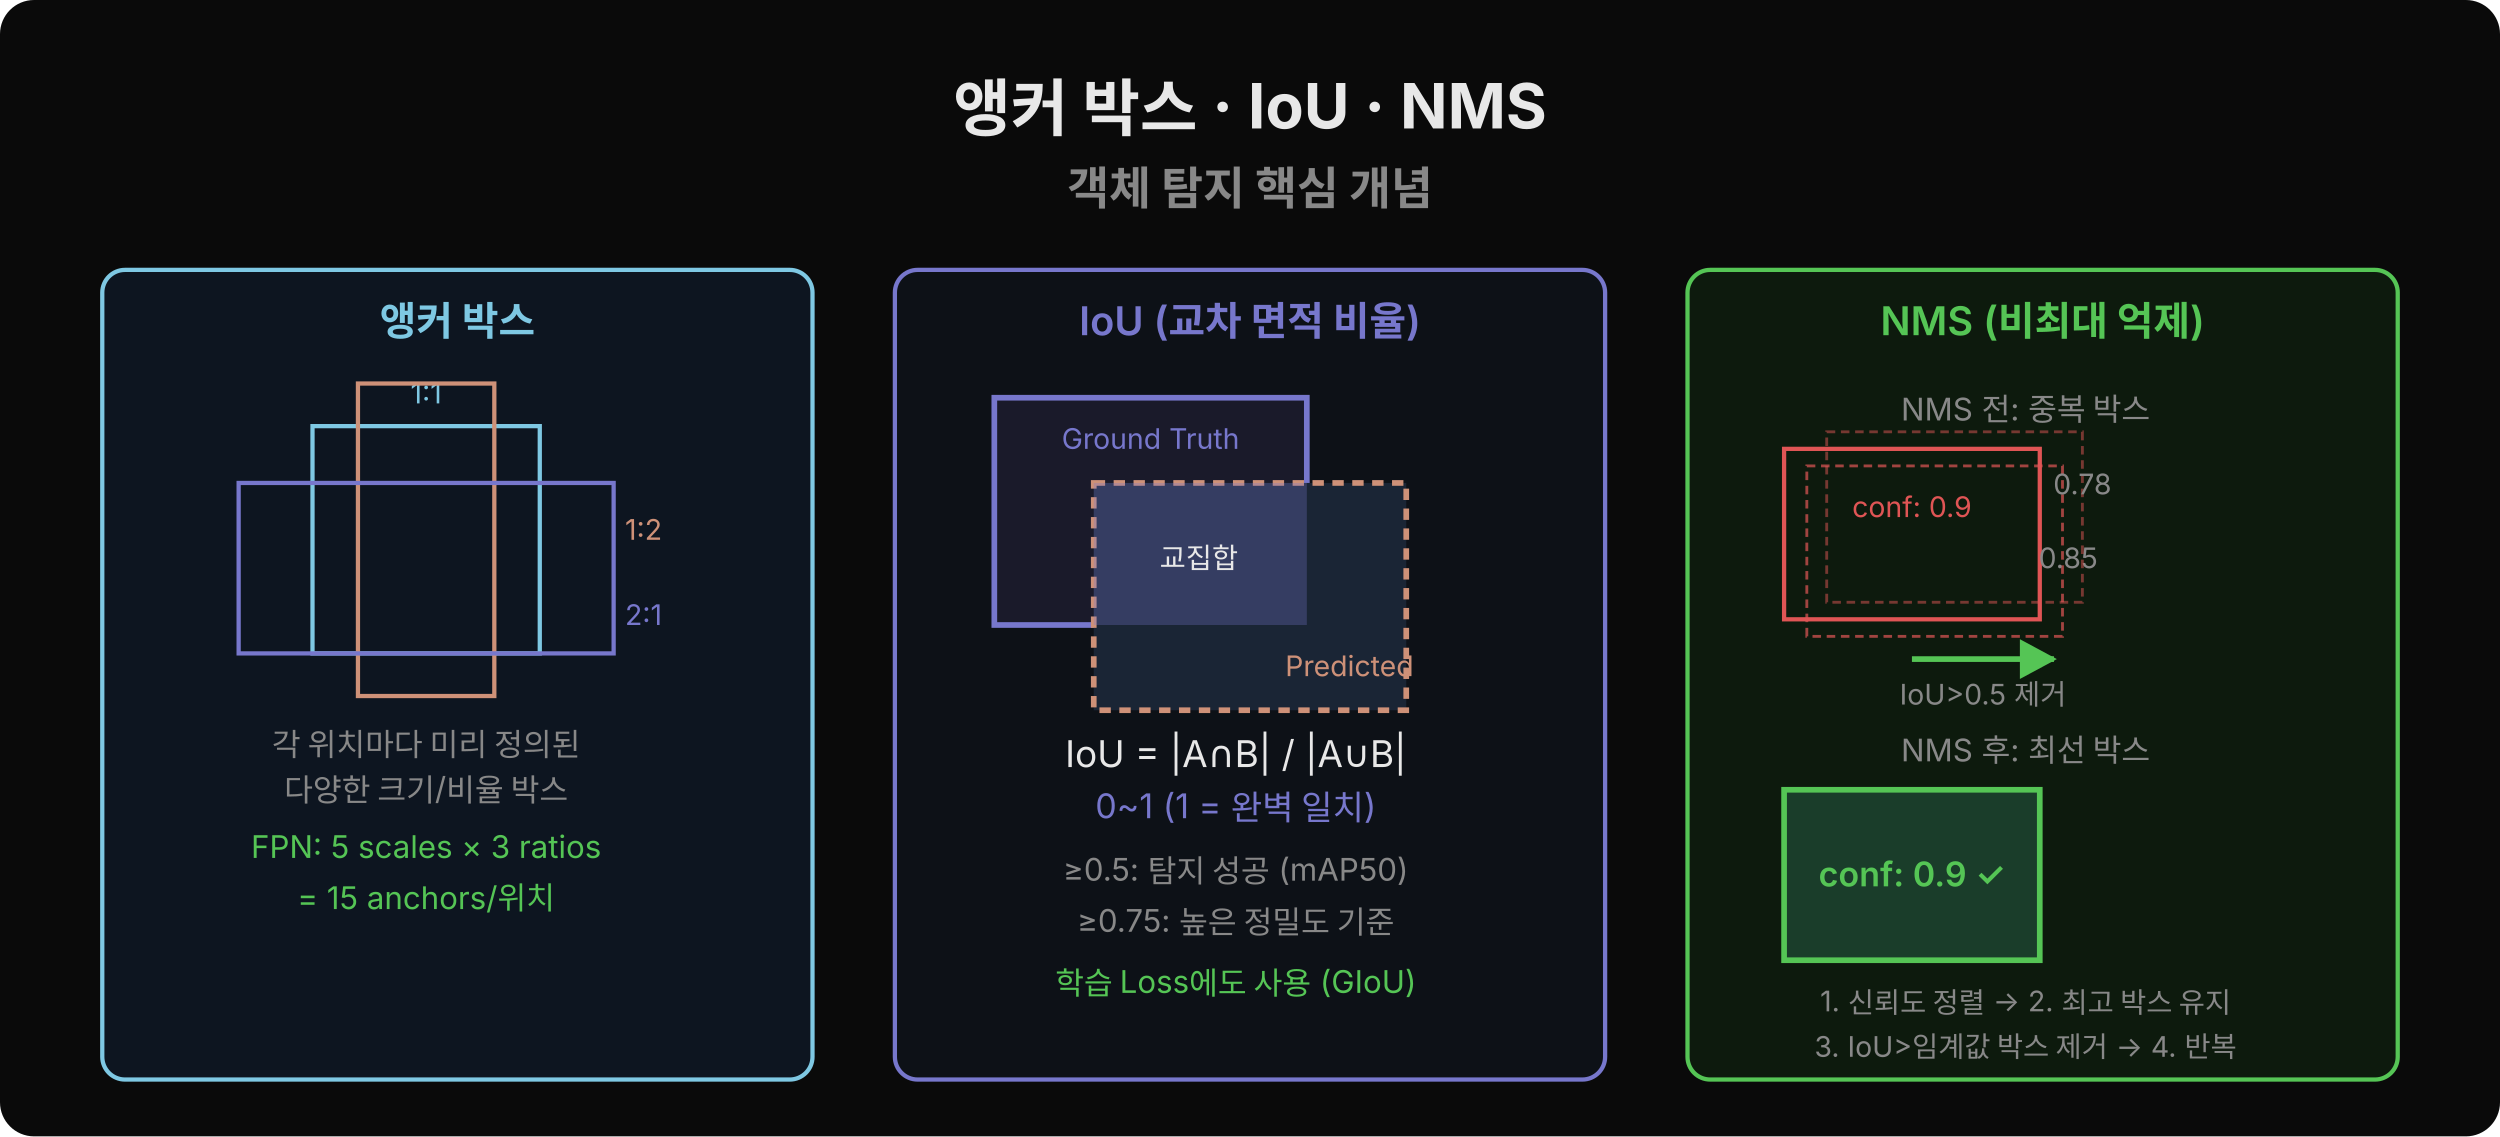
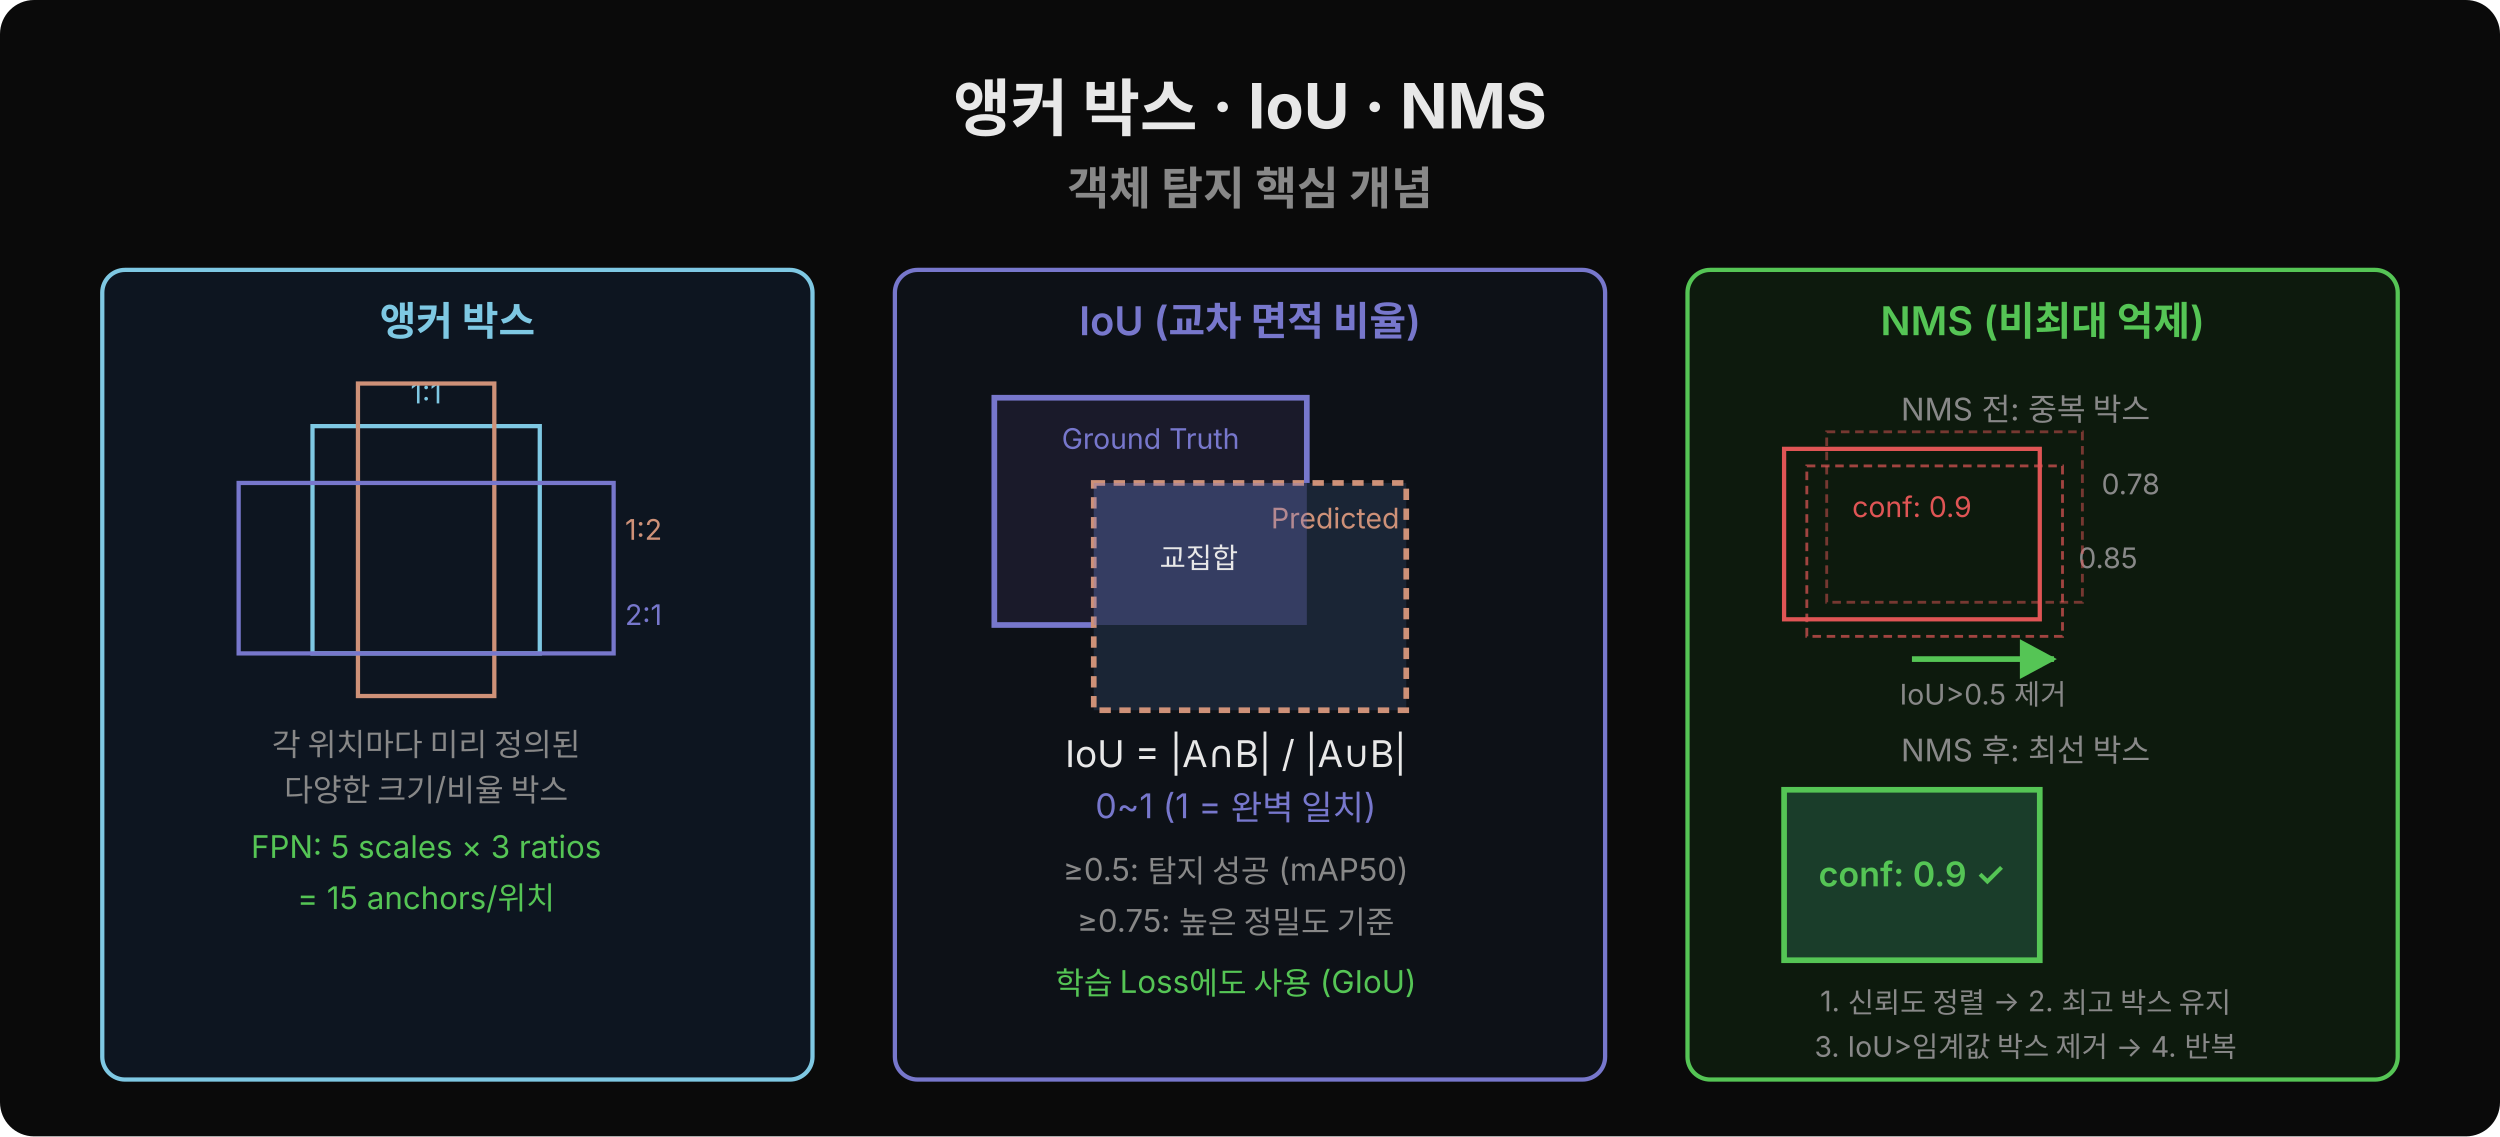
<svg xmlns="http://www.w3.org/2000/svg" width="880" height="400" viewBox="0 0 880 400">
  <rect width="880" height="400" fill="#0a0a0a" rx="12" />
  <defs>
    <marker id="nms-arr" viewBox="0 0 14 14" refX="12" refY="7" markerUnits="userSpaceOnUse" markerWidth="14" markerHeight="14" orient="auto">
      <path d="M 0 0 L 13 7 L 0 14 z" fill="#55c555" />
    </marker>
  </defs>
  <text x="440" y="46" text-anchor="middle" font-family="'Wanted Sans Variable','Wanted Sans',-apple-system,sans-serif" font-size="22" font-weight="700" fill="#e8e8e8">앵커 박스 · IoU · NMS</text>
  <text x="440" y="72" text-anchor="middle" font-family="'Wanted Sans Variable','Wanted Sans',-apple-system,sans-serif" font-size="16" font-weight="600" fill="#888">객체 탐지 핵심 개념</text>
  <rect x="36" y="95" width="250" height="285" fill="#0d1520" rx="8" stroke="#7ec8e3" stroke-width="1.5" />
  <text x="161" y="118" text-anchor="middle" font-family="'Wanted Sans Variable','Wanted Sans',-apple-system,sans-serif" font-size="14" font-weight="600" fill="#7ec8e3">앵커 박스</text>
  <g transform="translate(60, 130)">
    <rect x="50" y="20" width="80" height="80" fill="none" stroke="#7ec8e3" stroke-width="1.5" />
    <text x="90" y="12" text-anchor="middle" font-family="'Wanted Sans Variable','Wanted Sans',-apple-system,sans-serif" font-size="10" fill="#7ec8e3">1:1</text>
    <rect x="66" y="5" width="48" height="110" fill="none" stroke="#ce9178" stroke-width="1.5" />
    <text x="160" y="60" font-family="'Wanted Sans Variable','Wanted Sans',-apple-system,sans-serif" font-size="10" fill="#ce9178">1:2</text>
    <rect x="24" y="40" width="132" height="60" fill="none" stroke="#7777cc" stroke-width="1.5" />
    <text x="160" y="90" font-family="'Wanted Sans Variable','Wanted Sans',-apple-system,sans-serif" font-size="10" fill="#7777cc">2:1</text>
    <text x="90" y="136" text-anchor="middle" font-family="'Wanted Sans Variable','Wanted Sans',-apple-system,sans-serif" font-size="11" fill="#888">각 위치마다 미리 정의된</text>
    <text x="90" y="152" text-anchor="middle" font-family="'Wanted Sans Variable','Wanted Sans',-apple-system,sans-serif" font-size="11" fill="#888">다양한 크기/비율 박스</text>
    <text x="90" y="172" text-anchor="middle" font-family="'Wanted Sans Variable','Wanted Sans',-apple-system,sans-serif" font-size="11" fill="#55c555">FPN: 5 scales × 3 ratios</text>
    <text x="90" y="190" text-anchor="middle" font-family="'Wanted Sans Variable','Wanted Sans',-apple-system,sans-serif" font-size="11" fill="#55c555">= 15 anchors/위치</text>
  </g>
  <rect x="315" y="95" width="250" height="285" fill="#0d1117" rx="8" stroke="#7777cc" stroke-width="1.5" />
  <text x="440" y="118" text-anchor="middle" font-family="'Wanted Sans Variable','Wanted Sans',-apple-system,sans-serif" font-size="14" font-weight="600" fill="#7777cc">IoU (교차 면적 비율)</text>
  <g transform="translate(330, 130)">
    <rect x="20" y="10" width="110" height="80" fill="#1a1a2a" stroke="#7777cc" stroke-width="2" />
    <text x="75" y="28" text-anchor="middle" font-family="'Wanted Sans Variable','Wanted Sans',-apple-system,sans-serif" font-size="10" fill="#7777cc">Ground Truth</text>
    <rect x="55" y="40" width="110" height="80" fill="#1a2535" stroke="#ce9178" stroke-width="2" stroke-dasharray="4,3" />
-     <text x="145" y="108" text-anchor="middle" font-family="'Wanted Sans Variable','Wanted Sans',-apple-system,sans-serif" font-size="10" fill="#ce9178">Predicted</text>
+     <text x="140" y="56" text-anchor="middle" font-family="'Wanted Sans Variable','Wanted Sans',-apple-system,sans-serif" font-size="10" fill="#ce9178">Predicted</text>
    <rect x="55" y="40" width="75" height="50" fill="#7777cc" opacity="0.3" />
    <text x="92" y="70" text-anchor="middle" font-family="'Wanted Sans Variable','Wanted Sans',-apple-system,sans-serif" font-size="10" fill="#e8e8e8">교집합</text>
    <text x="105" y="140" text-anchor="middle" font-family="'Wanted Sans Variable','Wanted Sans',-apple-system,sans-serif" font-size="13" fill="#e8e8e8">IoU = |A∩B| / |A∪B|</text>
    <text x="105" y="158" text-anchor="middle" font-family="'Wanted Sans Variable','Wanted Sans',-apple-system,sans-serif" font-size="12" fill="#7777cc">0~1 (1 = 완벽 일치)</text>
    <text x="105" y="180" text-anchor="middle" font-family="'Wanted Sans Variable','Wanted Sans',-apple-system,sans-serif" font-size="11" fill="#888">≥0.5: 탐지 성공 (mAP50)</text>
    <text x="105" y="198" text-anchor="middle" font-family="'Wanted Sans Variable','Wanted Sans',-apple-system,sans-serif" font-size="11" fill="#888">≥0.75: 높은 정밀도 기준</text>
    <text x="105" y="220" text-anchor="middle" font-family="'Wanted Sans Variable','Wanted Sans',-apple-system,sans-serif" font-size="11" fill="#55c555">학습 Loss에도 사용 (GIoU)</text>
  </g>
  <rect x="594" y="95" width="250" height="285" fill="#0d1a0d" rx="8" stroke="#55c555" stroke-width="1.5" />
  <text x="719" y="118" text-anchor="middle" font-family="'Wanted Sans Variable','Wanted Sans',-apple-system,sans-serif" font-size="14" font-weight="600" fill="#55c555">NMS (비최대 억제)</text>
  <g transform="translate(608, 130)">
    <text x="105" y="18" text-anchor="middle" font-family="'Wanted Sans Variable','Wanted Sans',-apple-system,sans-serif" font-size="11" fill="#888">NMS 전: 중복 박스</text>
    <rect x="20" y="28" width="90" height="60" fill="none" stroke="#e05555" stroke-width="1.5" />
    <text x="65" y="52" text-anchor="middle" font-family="'Wanted Sans Variable','Wanted Sans',-apple-system,sans-serif" font-size="10" fill="#e05555">conf: 0.9</text>
    <rect x="28" y="34" width="90" height="60" fill="none" stroke="#e05555" stroke-width="1" stroke-dasharray="3,2" opacity="0.7" />
-     <text x="120" y="70" text-anchor="middle" font-family="'Wanted Sans Variable','Wanted Sans',-apple-system,sans-serif" font-size="10" fill="#888">0.85</text>
+     <text x="134" y="70" text-anchor="middle" font-family="'Wanted Sans Variable','Wanted Sans',-apple-system,sans-serif" font-size="10" fill="#888">0.85</text>
    <rect x="35" y="22" width="90" height="60" fill="none" stroke="#e05555" stroke-width="1" stroke-dasharray="3,2" opacity="0.5" />
-     <text x="125" y="44" text-anchor="middle" font-family="'Wanted Sans Variable','Wanted Sans',-apple-system,sans-serif" font-size="10" fill="#888">0.78</text>
+     <text x="142" y="44" text-anchor="middle" font-family="'Wanted Sans Variable','Wanted Sans',-apple-system,sans-serif" font-size="10" fill="#888">0.78</text>
    <line x1="65" y1="102" x2="115" y2="102" stroke="#55c555" stroke-width="2" marker-end="url(#nms-arr)" />
    <text x="90" y="118" text-anchor="middle" font-family="'Wanted Sans Variable','Wanted Sans',-apple-system,sans-serif" font-size="10" fill="#888">IoU&gt;0.5 제거</text>
    <text x="105" y="138" text-anchor="middle" font-family="'Wanted Sans Variable','Wanted Sans',-apple-system,sans-serif" font-size="11" fill="#888">NMS 후: 최선 박스</text>
    <rect x="20" y="148" width="90" height="60" fill="#1a3d2a" stroke="#55c555" stroke-width="2" />
    <text x="65" y="182" text-anchor="middle" font-family="'Wanted Sans Variable','Wanted Sans',-apple-system,sans-serif" font-size="12" font-weight="600" fill="#55c555">conf: 0.9 ✓</text>
    <text x="105" y="226" text-anchor="middle" font-family="'Wanted Sans Variable','Wanted Sans',-apple-system,sans-serif" font-size="10" fill="#888">1. 신뢰도 정렬 → 2. 최고 박스 유지</text>
    <text x="105" y="242" text-anchor="middle" font-family="'Wanted Sans Variable','Wanted Sans',-apple-system,sans-serif" font-size="10" fill="#888">3. IoU&gt;임계값 박스 제거 → 4. 반복</text>
  </g>
</svg>
